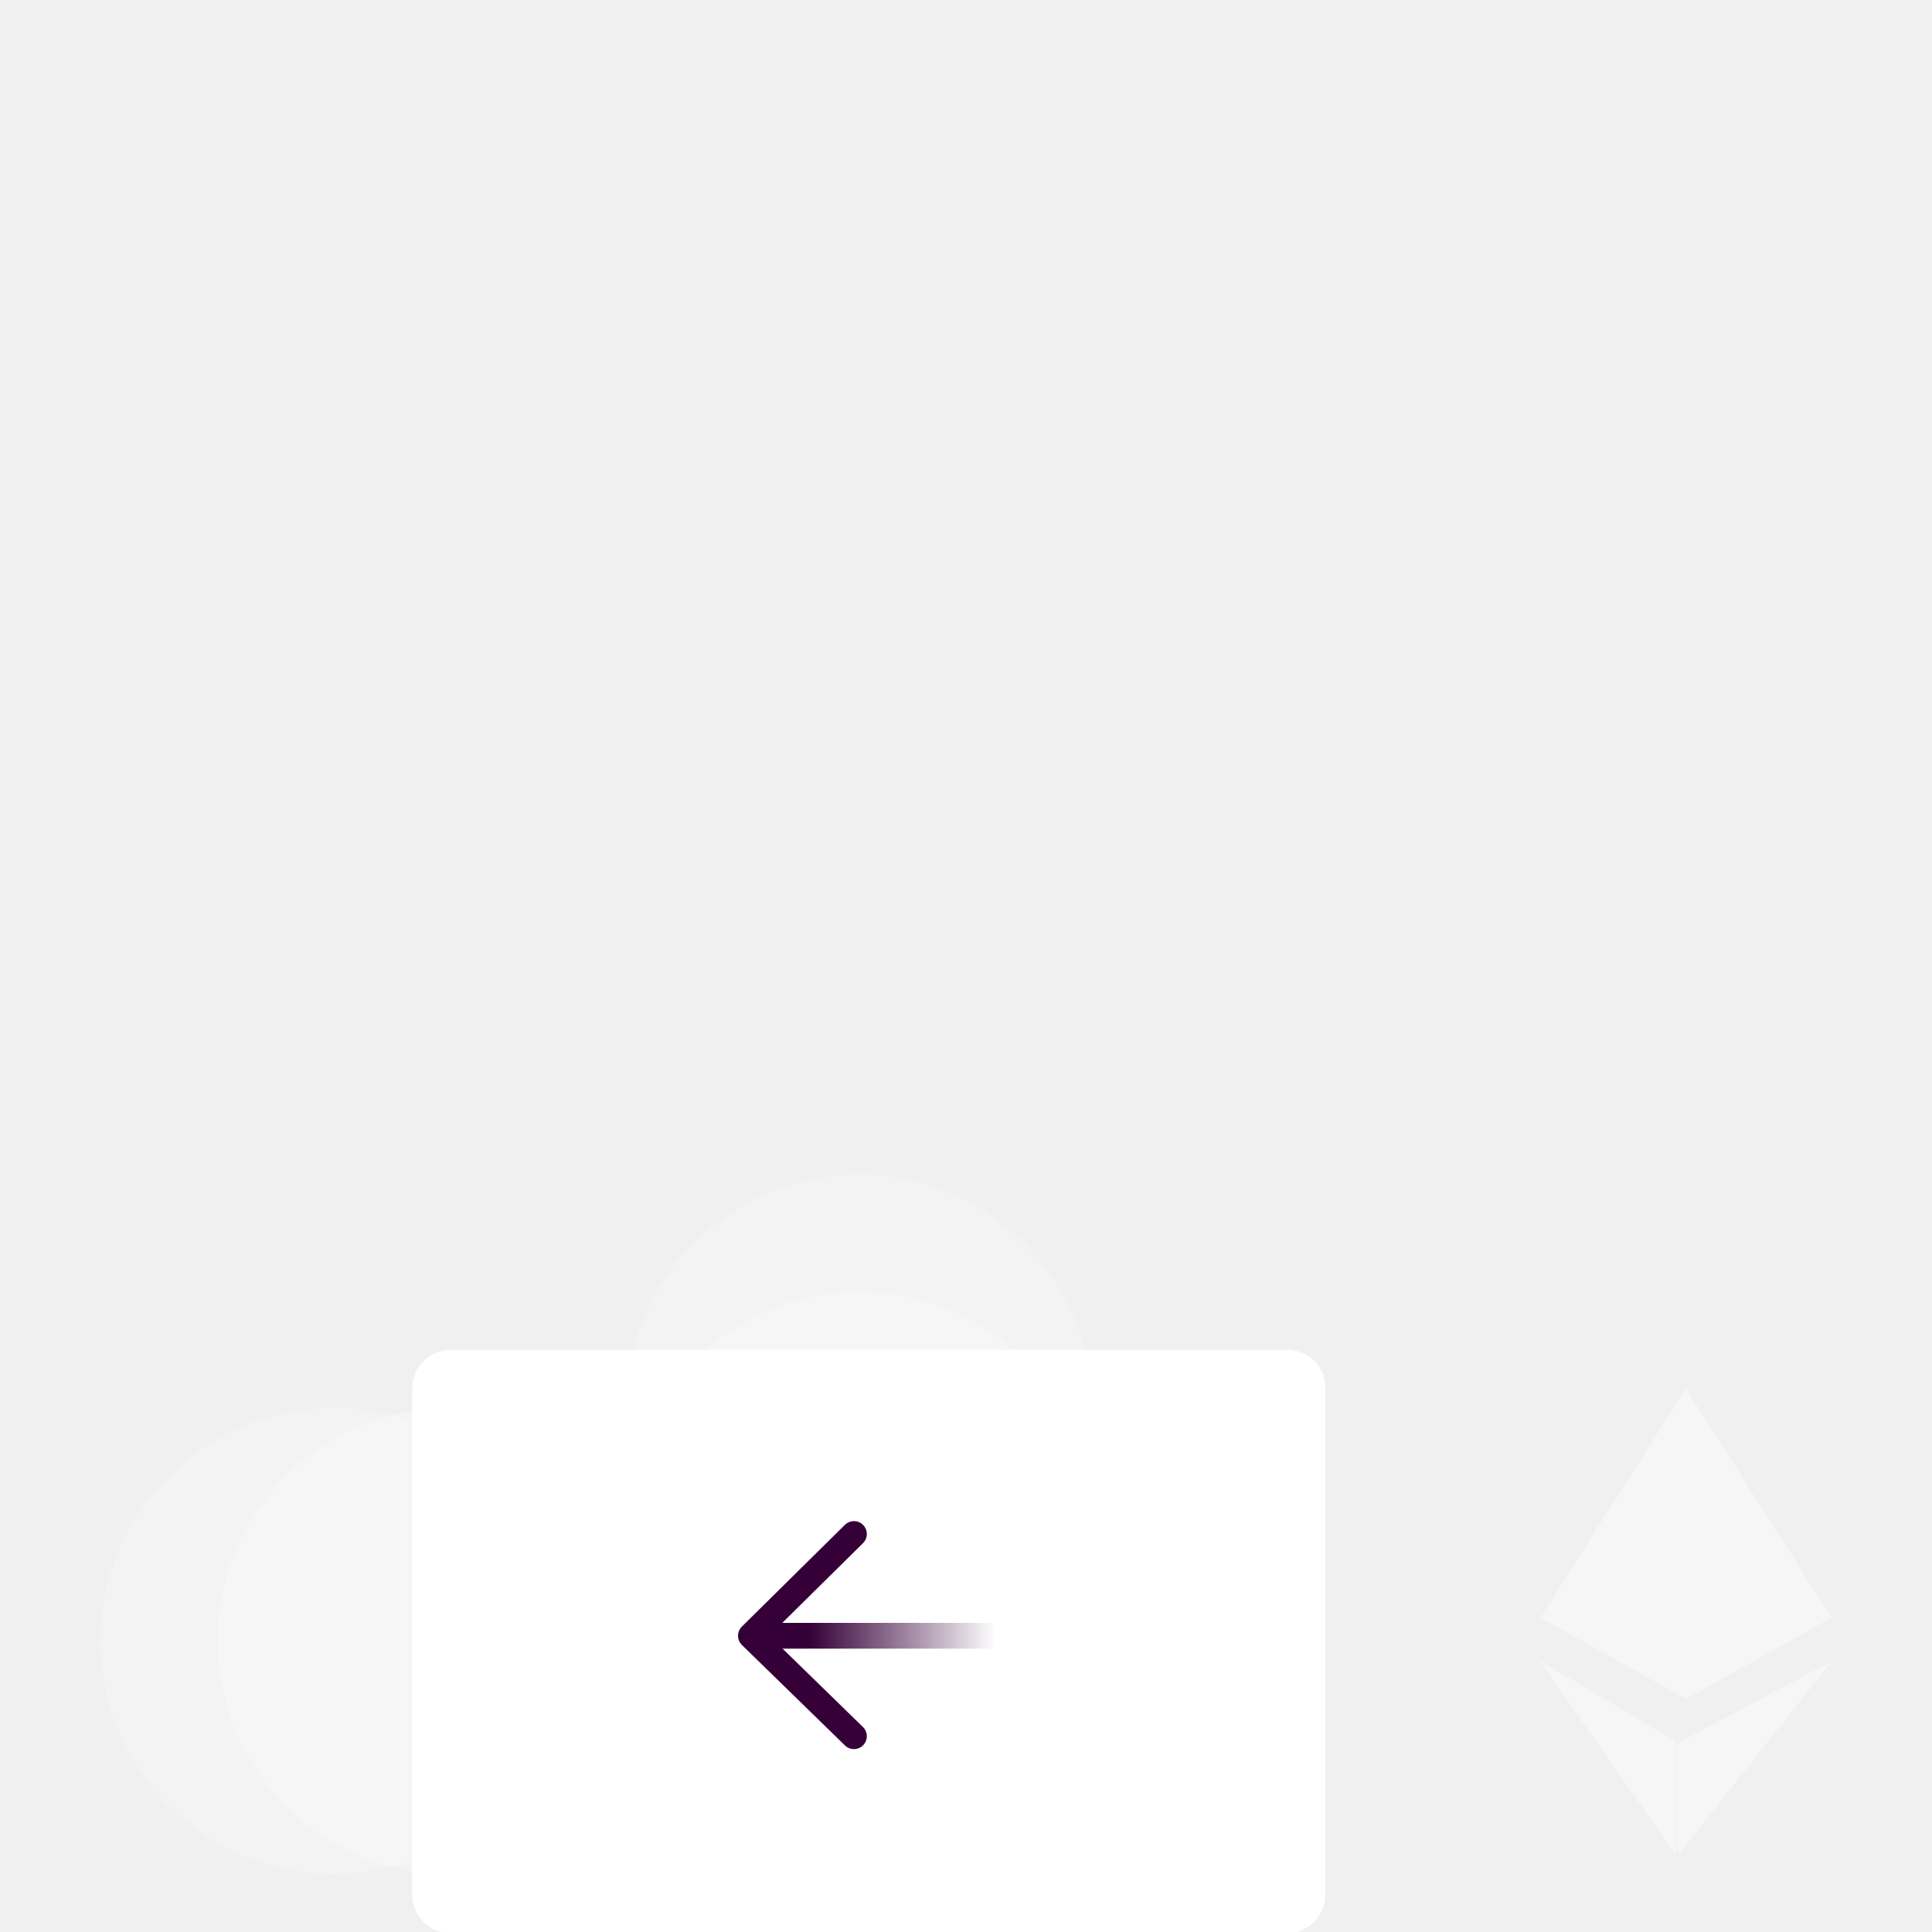
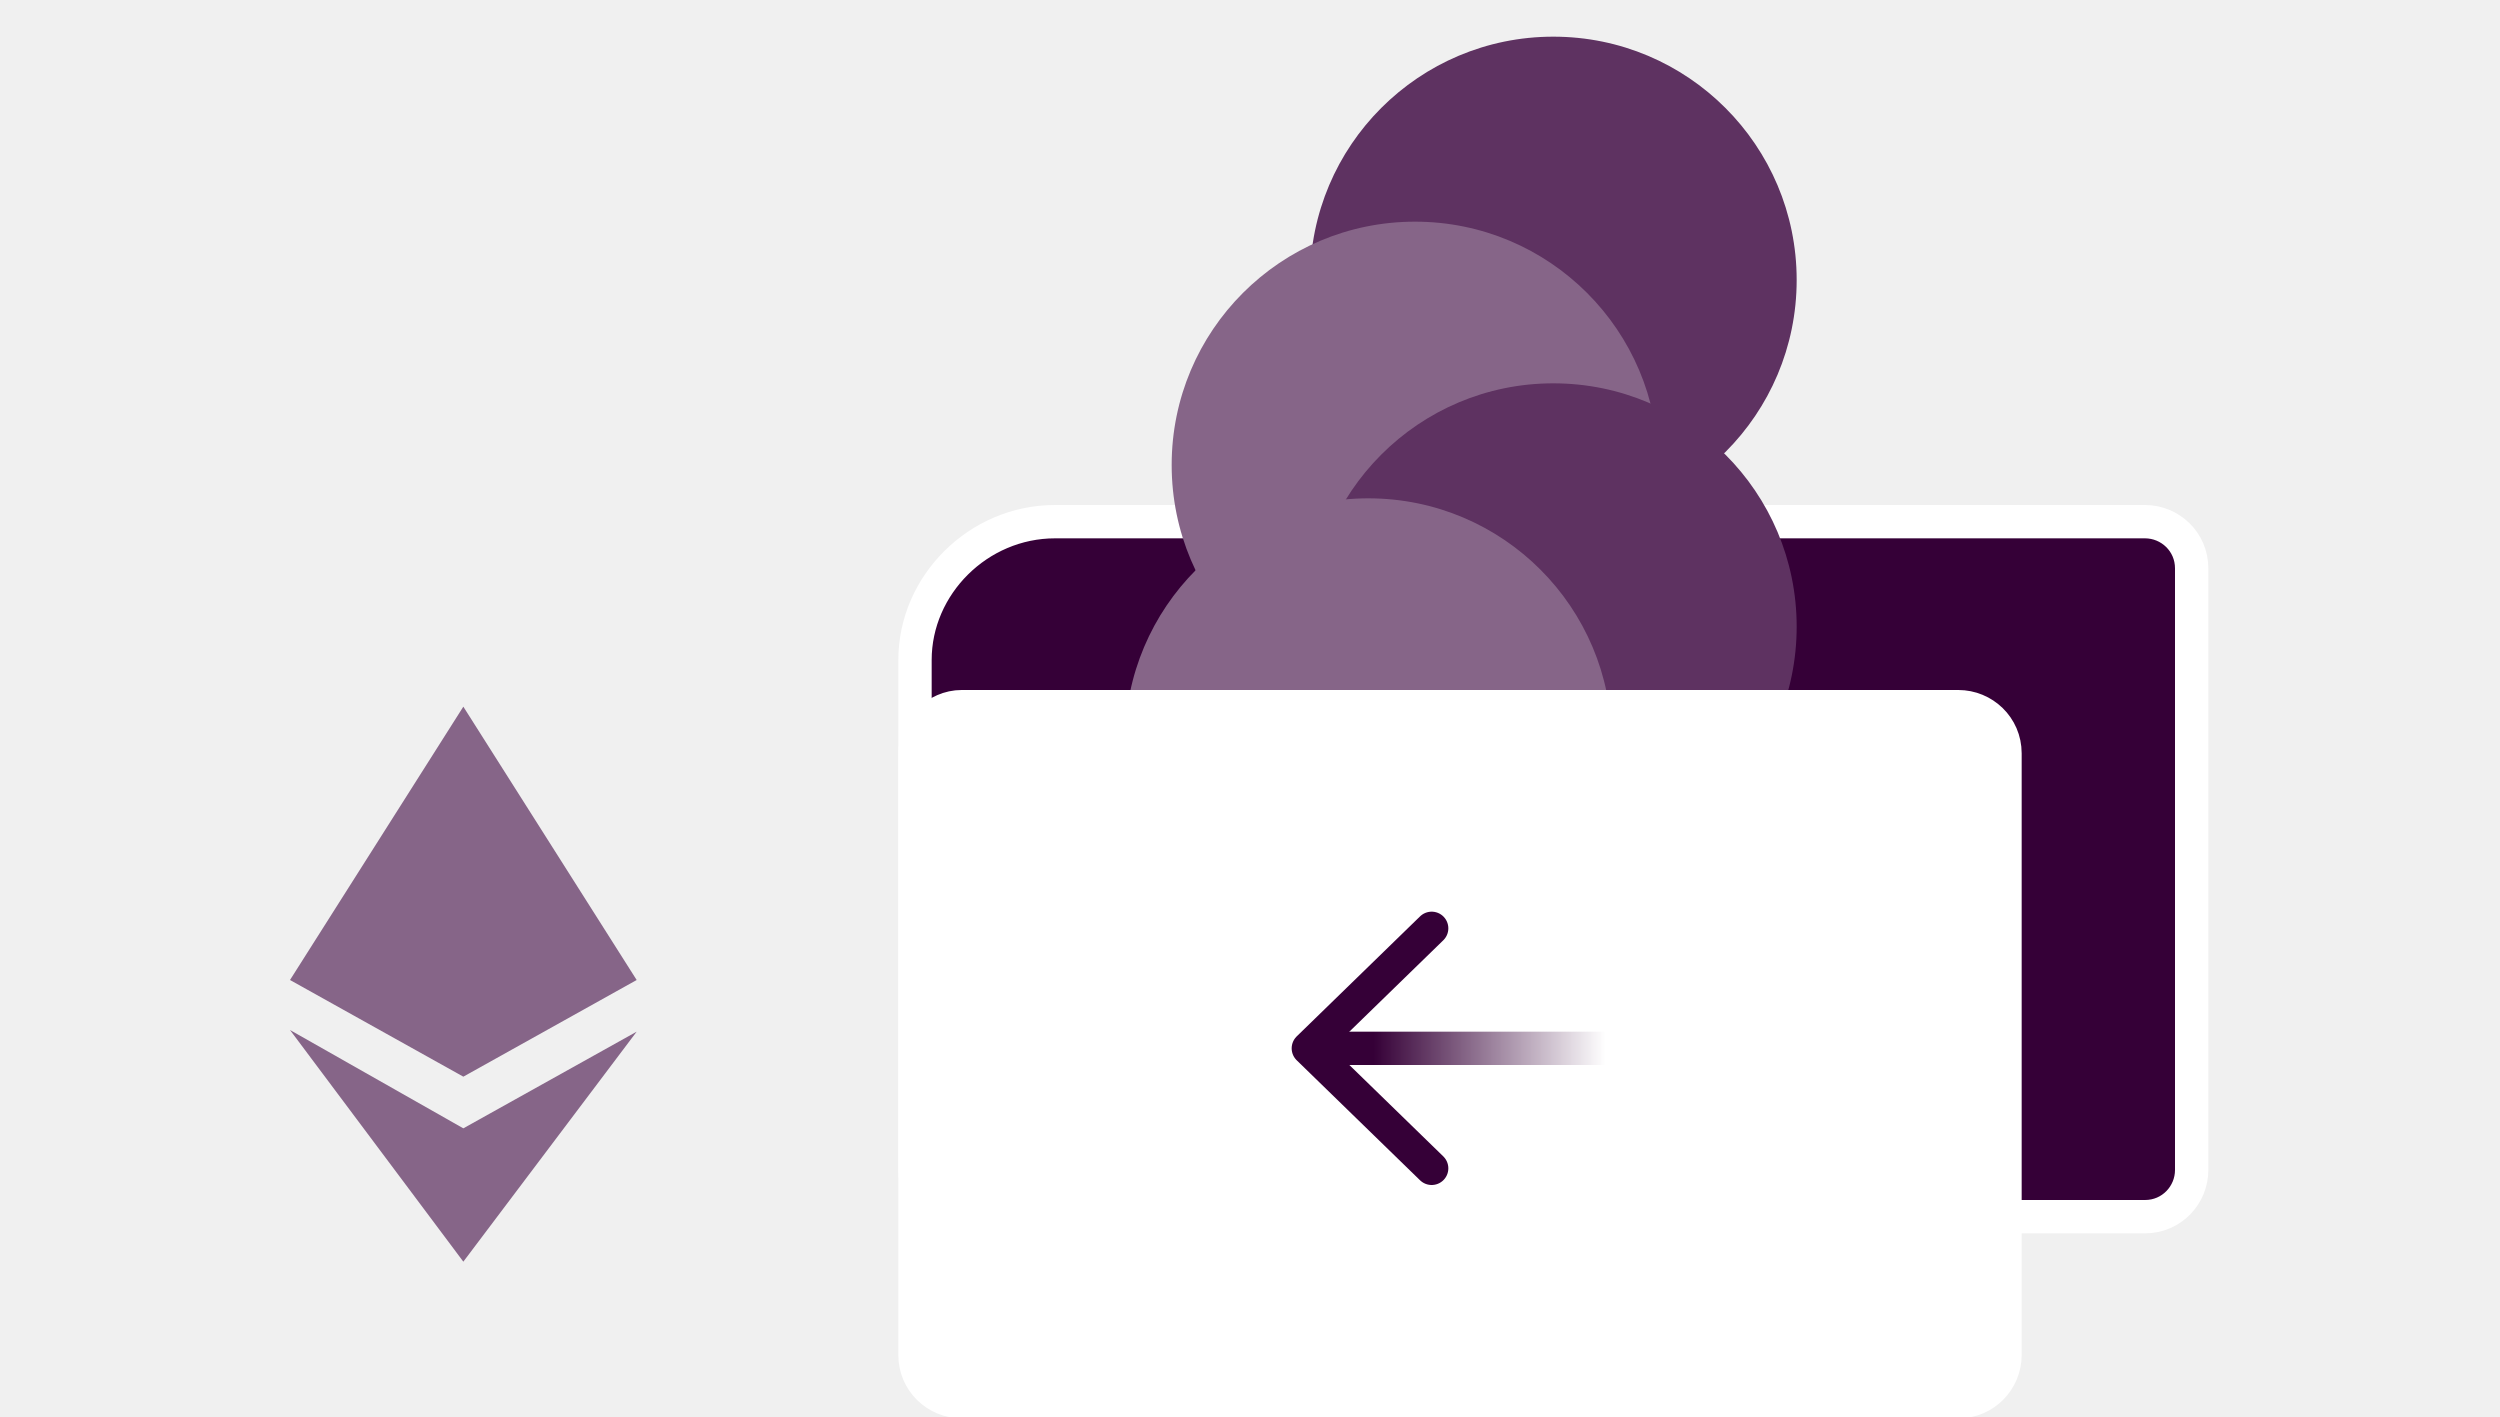
- <svg xmlns="http://www.w3.org/2000/svg" version="1.1" id="Layer_1" x="0px" y="0px" viewBox="0 0 150 150" style="enable-background:new 0 0 150 150;" xml:space="preserve">
+ <svg xmlns="http://www.w3.org/2000/svg" version="1.1" id="Layer_1" x="0px" y="0px" viewBox="0 0 150 85" style="enable-background:new 0 0 150 85;" xml:space="preserve">
  <style type="text/css">
- 	.st0{opacity:0.2;fill:#FFFFFF;enable-background:new    ;}
- 	.st1{opacity:0.25;fill:#FFFFFF;enable-background:new    ;}
- 	.st2{fill:#FFFFFF;}
- 	.st3{fill:none;stroke:url(#SVGID_1_);stroke-width:2;stroke-linecap:round;stroke-linejoin:round;}
- 	.st4{fill:none;stroke:#350037;stroke-width:2;stroke-linecap:round;stroke-linejoin:round;}
- 	.st5{opacity:0.4;}
+ 	.st0{fill:#5E3261;}
+ 	.st1{fill:#350037;stroke:#FFFFFF;stroke-width:2;stroke-linecap:round;stroke-linejoin:round;}
+ 	.st2{fill:#866588;}
+ 	.st3{fill:#FFFFFF;stroke:#FFFFFF;stroke-width:2;stroke-linecap:round;stroke-linejoin:round;}
+ 	.st4{fill:none;stroke:url(#SVGID_1_);stroke-width:2;stroke-linecap:round;stroke-linejoin:round;}
+ 	.st5{fill:none;stroke:#350037;stroke-width:2;stroke-linecap:round;stroke-linejoin:round;}
</style>
  <g>
-     <g transform="matrix(0 1 1 0 4 18)">
-       <circle class="st0" cx="109.4" cy="21.9" r="18.1" />
-       <circle class="st1" cx="109.4" cy="31" r="18.1" />
+     <ellipse class="st0" cx="93.2" cy="16.8" rx="14.6" ry="14.6" />
+     <path class="st1" d="M63.3,31.3h65.4c1.5,0,2.8,1.2,2.8,2.8v36.1c0,1.5-1.2,2.8-2.8,2.8h-71c-1.5,0-2.8-1.2-2.8-2.8V39.6   C54.9,35.1,58.7,31.3,63.3,31.3z" />
+     <g>
+       <path class="st2" d="M27.8,42.4l10.4,16.4l-10.4,5.8l-10.4-5.8L27.8,42.4z" />
+       <path class="st2" d="M27.8,67.7l10.4-5.8L27.8,75.7L17.4,61.8L27.8,67.7z" />
    </g>
-     <g transform="matrix(-1 0 0 1 55 6)">
-       <circle class="st0" cx="-11.7" cy="103.3" r="18.1" />
-       <circle class="st1" cx="-11.7" cy="112.4" r="18.1" />
-     </g>
-     <path class="st2" d="M99.9,104.8H35c-1.7,0-3,1.4-3,3v39.3c0,1.7,1.4,3,3,3h64.9c1.7,0,3-1.4,3-3v-39.3   C102.9,106.1,101.6,104.8,99.9,104.8z" />
+     <ellipse class="st2" cx="84.9" cy="27.9" rx="14.6" ry="14.6" />
+     <ellipse class="st0" cx="93.2" cy="37.6" rx="14.6" ry="14.6" />
+     <ellipse class="st2" cx="82.1" cy="44.5" rx="14.6" ry="14.6" />
+     <path class="st3" d="M57.7,42.4h59.8c1.5,0,2.8,1.2,2.8,2.8v36.1c0,1.5-1.2,2.8-2.8,2.8H57.7c-1.5,0-2.8-1.2-2.8-2.8V45.2   C54.9,43.7,56.2,42.4,57.7,42.4z" />
    <g>
-       <linearGradient id="SVGID_1_" gradientUnits="userSpaceOnUse" x1="-555.722" y1="507.183" x2="-555.722" y2="506.099" gradientTransform="matrix(4.821435e-16 7.874 13.281 -8.132268e-16 -6658.62 4496.78)">
+       <linearGradient id="SVGID_1_" gradientUnits="userSpaceOnUse" x1="-967.149" y1="476.129" x2="-967.149" y2="475.082" gradientTransform="matrix(0 -1 13.281 0 -6227.127 -904.2)">
        <stop offset="0" style="stop-color:#350037;stop-opacity:0" />
        <stop offset="1" style="stop-color:#350037" />
      </linearGradient>
-       <path class="st3" d="M79.5,115.1V127H59.5" />
-       <path class="st4" d="M66.3,134.8l-8-7.8l8-7.9" />
-     </g>
-     <g class="st5">
-       <path class="st2" d="M130.9,107.8l11.3,17.8l-11.3,6.3l-11.3-6.3L130.9,107.8z M130.3,135.3l11.9-6.3L130.3,144l-0.1-0.4v-8.2    L130.3,135.3z M130.1,144l-10.6-15.1l10.6,6.3V144z" />
+       <path class="st4" d="M98.1,62.9H79.6" />
+       <path class="st5" d="M85.9,55.7l-7.4,7.2l7.4,7.2" />
    </g>
  </g>
</svg>
